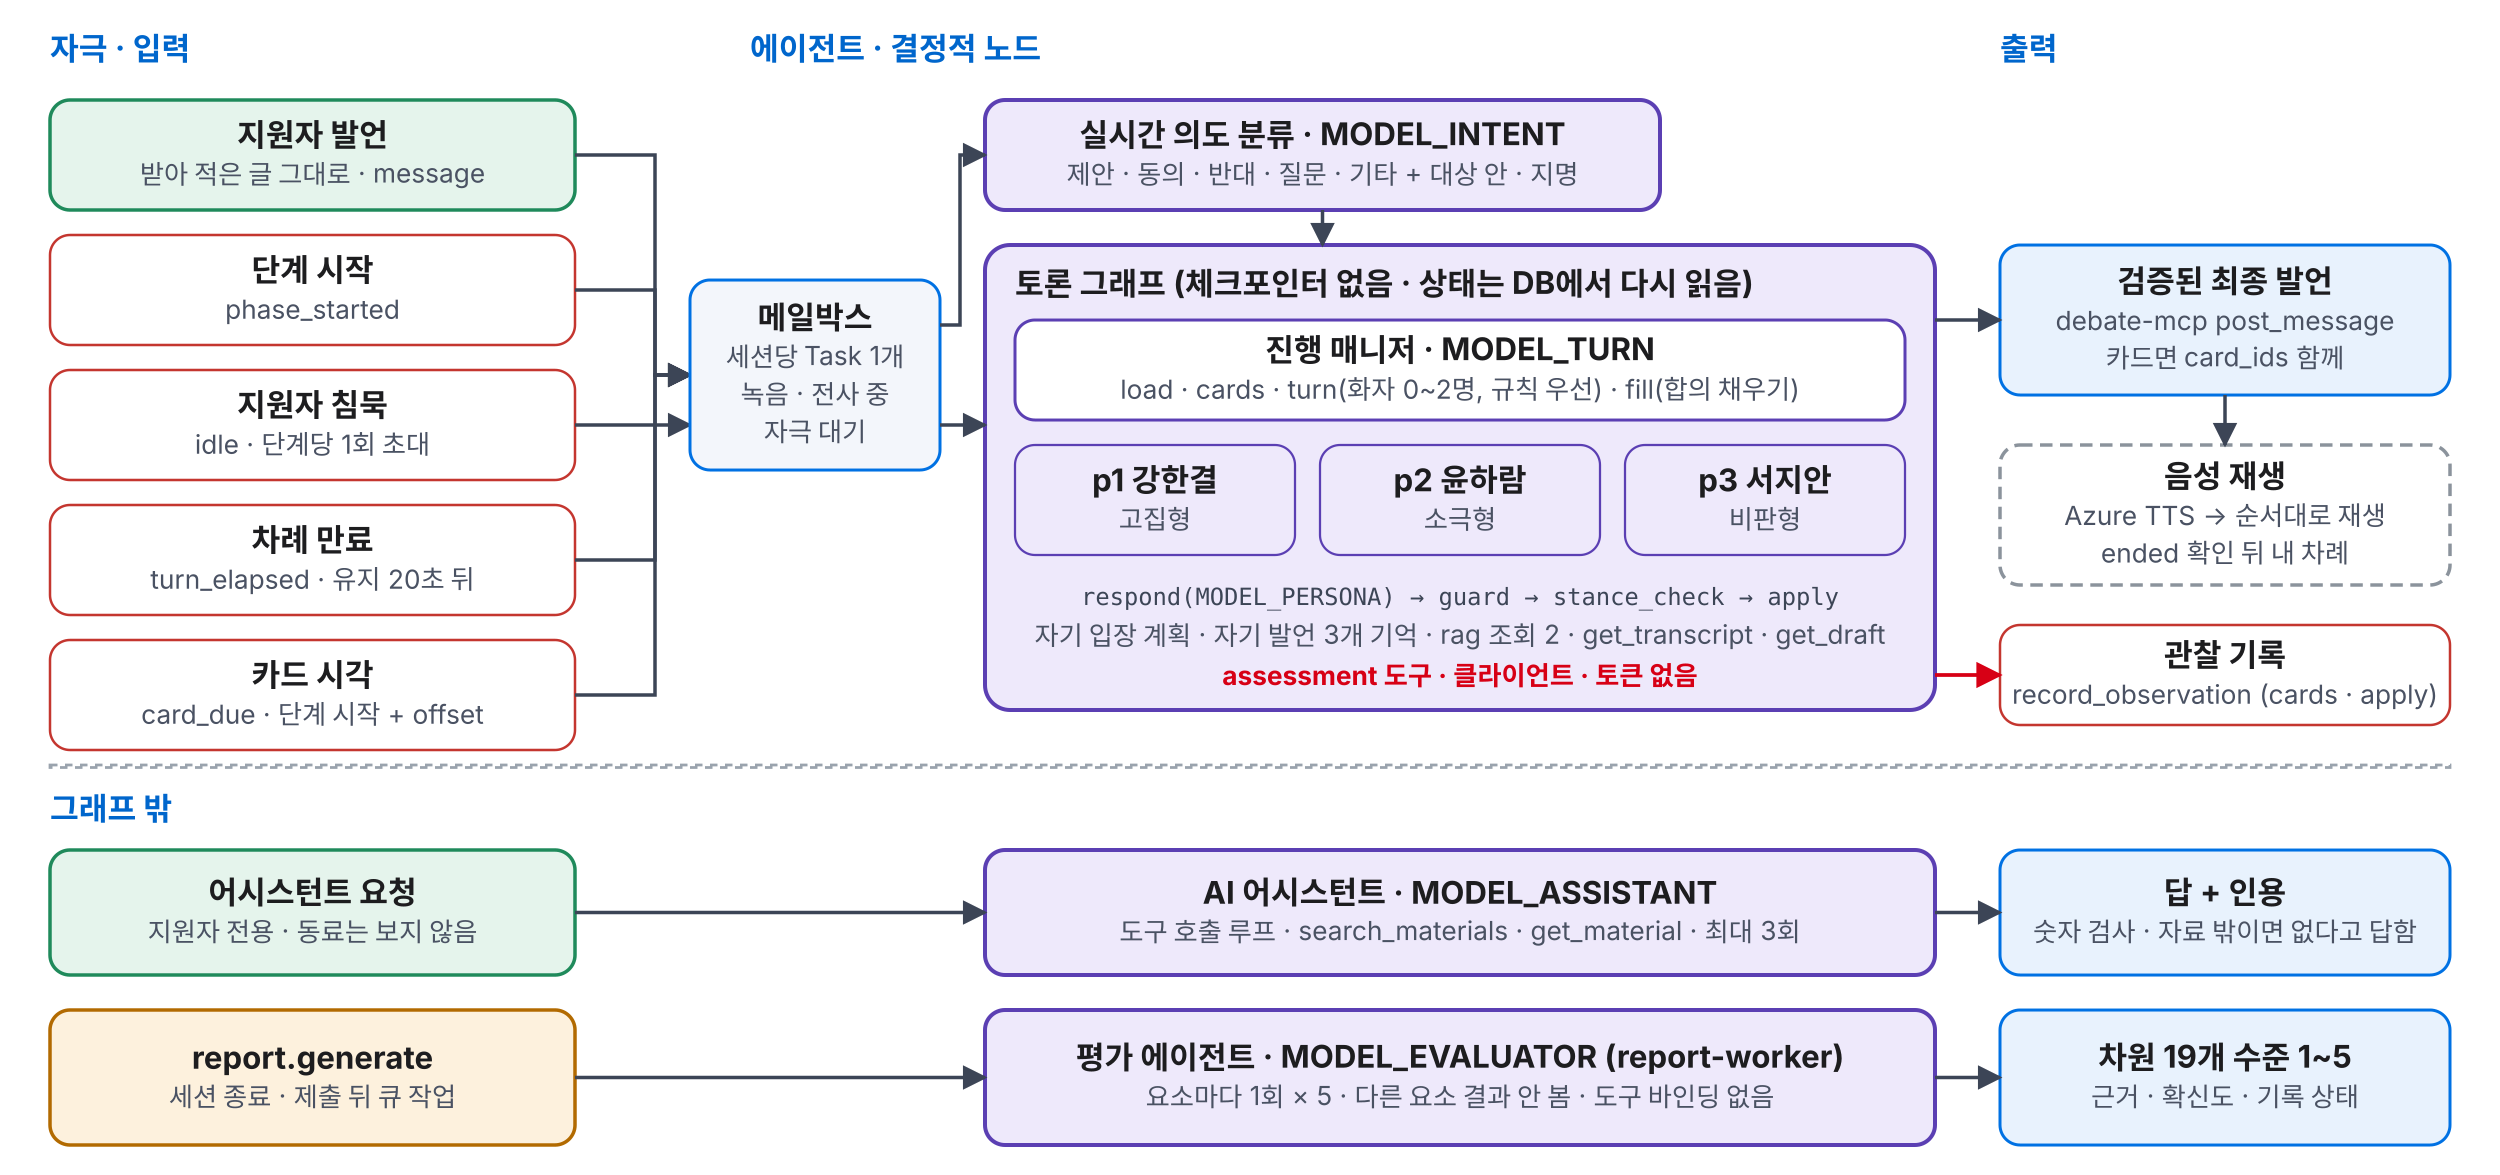
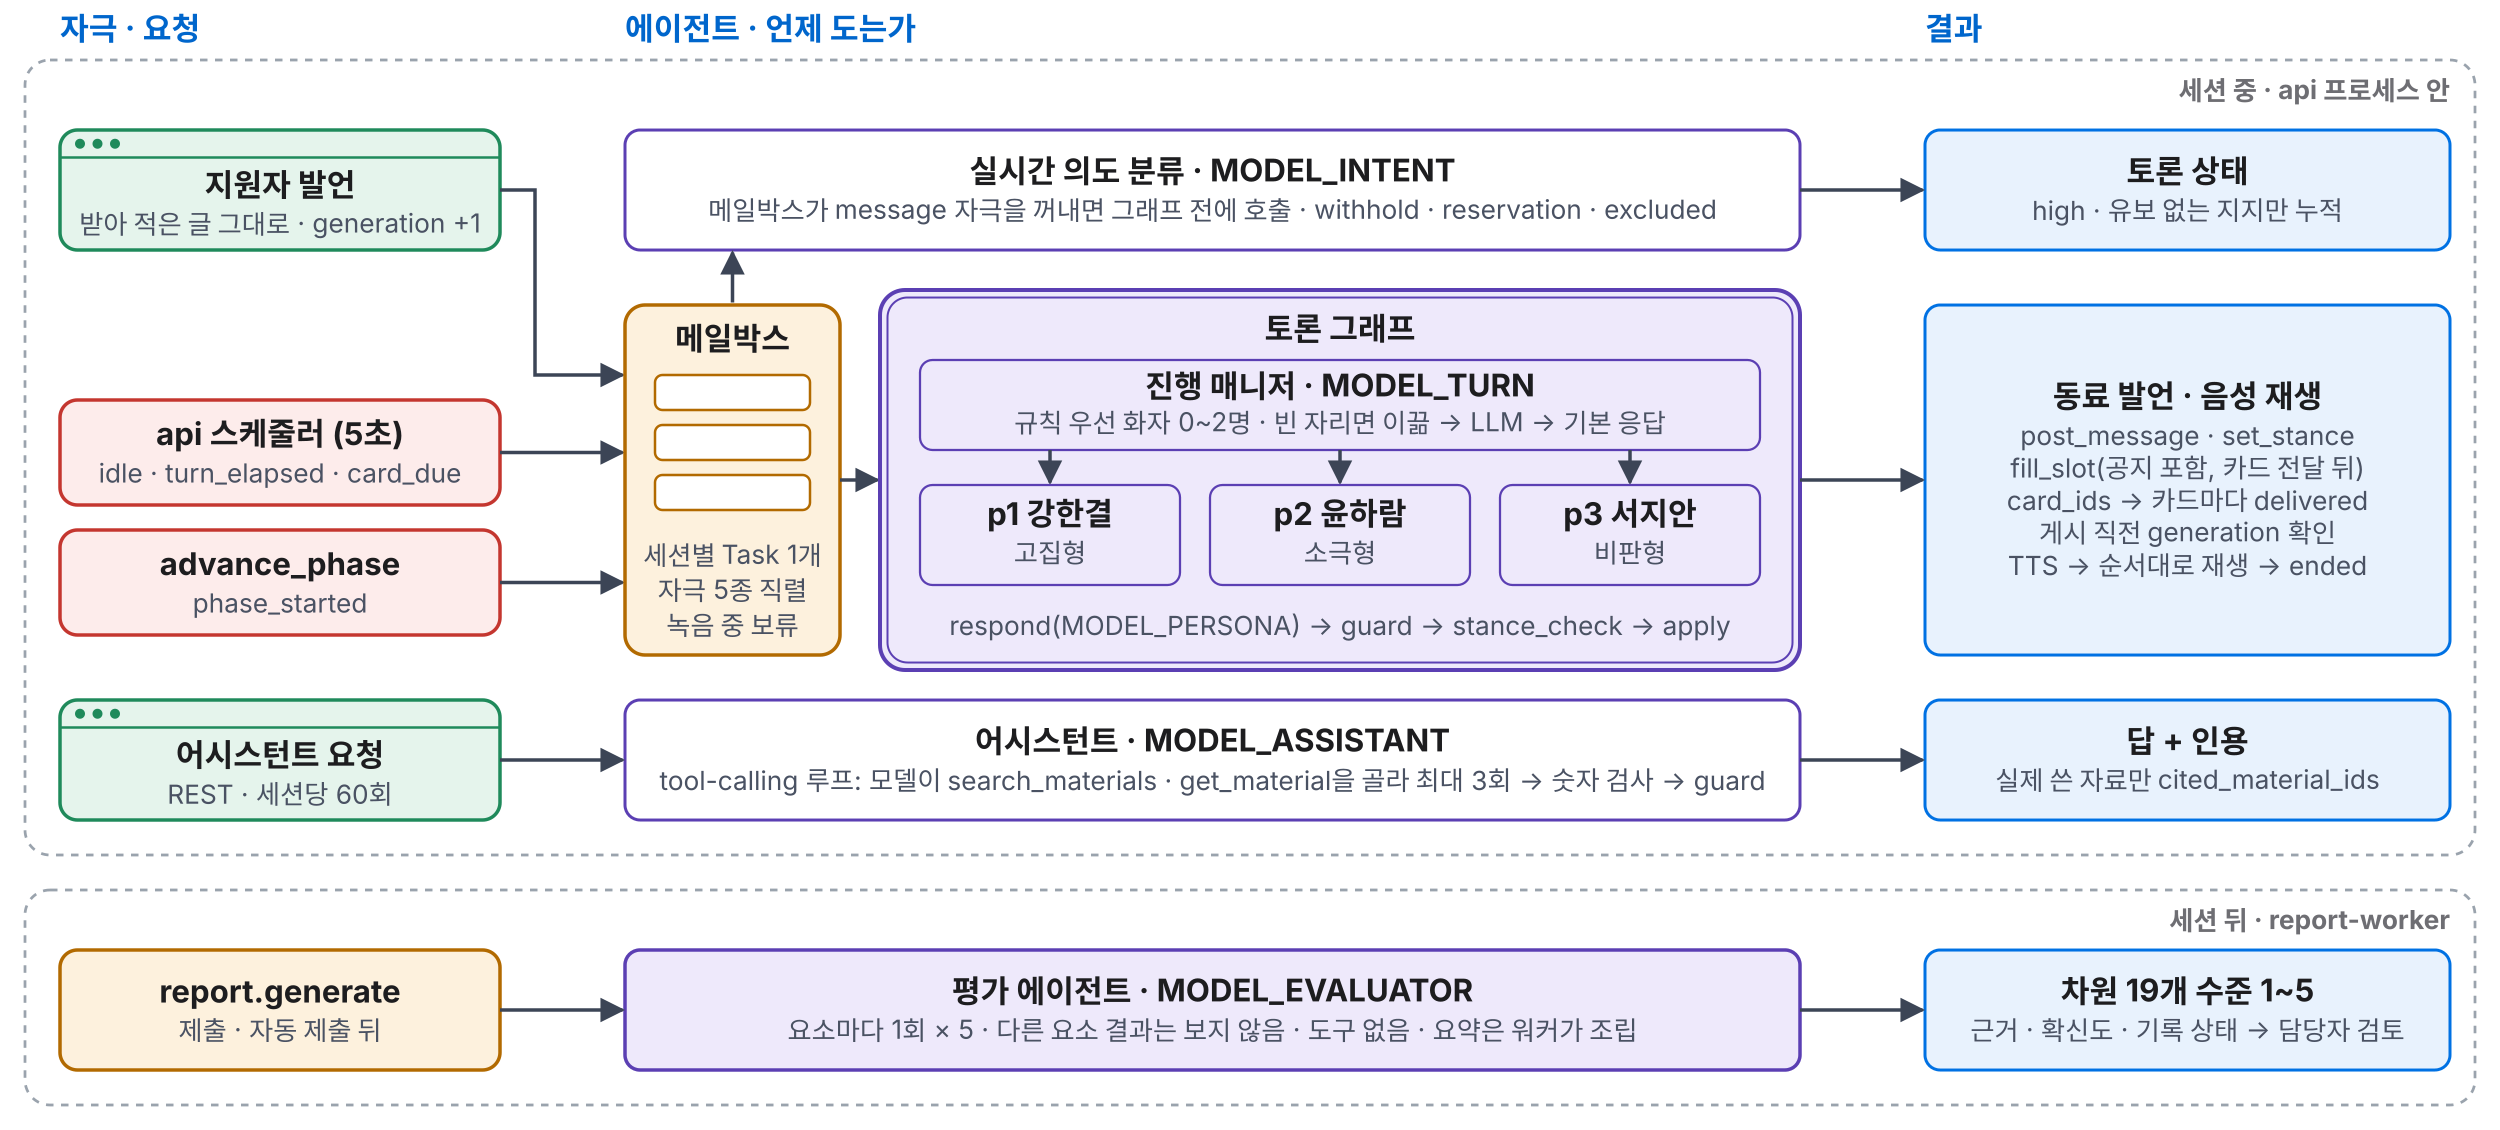
- <svg xmlns="http://www.w3.org/2000/svg" viewBox="0 0 1000 470" width="1000" height="470">
+ <svg xmlns="http://www.w3.org/2000/svg" viewBox="0 0 1000 452" width="1000" height="452">
  <style>
.b-seat{fill:#EEE9FB;stroke:#5B3FB3;stroke-width:.9}
.b-agentstep{fill:#EEE9FB;stroke:#5B3FB3;stroke-width:1.4}
.b-topic2{fill:#FFFFFF;stroke:#D2D2D7;stroke-width:1}
.edge-xd{stroke:#D70015;stroke-width:1.5;fill:none;stroke-dasharray:5 3}
.xmark{stroke:#D70015;stroke-width:2.6;fill:none;stroke-linecap:round}
text{font-family:"Pretendard",-apple-system,BlinkMacSystemFont,"Apple SD Gothic Neo","Noto Sans KR","Malgun Gothic",sans-serif;fill:#1D1D1F}
.t{font-size:12.5px;font-weight:700}
.s{font-size:10.5px;fill:#4A5263}
.tier{font-size:12.5px;font-weight:700;fill:#0066CC}
.mono{font-family:ui-monospace,"SF Mono",Menlo,Consolas,monospace;font-size:9.5px;fill:#3C4556}
.mono-s{font-family:ui-monospace,"SF Mono",Menlo,Consolas,monospace;font-size:8.6px;fill:#3C4556}
.lab{font-size:10.5px;fill:#2F3746}
.lab-t{font-size:10.5px;font-weight:700;fill:#1D1D1F}
.lab-b{font-size:10.5px;fill:#D70015;font-weight:700}
.lab-g{font-size:10.5px;fill:#6E6E73;font-weight:700}
.st{font-size:10px;font-weight:700;fill:#0066CC;font-family:ui-monospace,"SF Mono",Menlo,Consolas,monospace}
.numt{font-size:10px;font-weight:700;fill:#fff}
.halo{paint-order:stroke;stroke:#FFFFFF;stroke-width:3.2px;stroke-linejoin:round}
.numc{fill:#0071E3}
.edge{stroke:#3C4556;stroke-width:1.4;fill:none}
.edge-d{stroke:#3C4556;stroke-width:1.3;fill:none;stroke-dasharray:4 3}
.edge-x{stroke:#D70015;stroke-width:1.5;fill:none}
.ah{fill:#3C4556}
.ahx{fill:#D70015}
.aho{fill:none;stroke:#3C4556;stroke-width:1.5;stroke-linejoin:round}
.bnd{fill:none;stroke:#D70015;stroke-width:1.3;stroke-dasharray:7 4}
.lbnd{fill:none;stroke:#9AA3AD;stroke-width:1.1;stroke-dasharray:3 3}
.life{stroke:#9AA3AD;stroke-width:1;stroke-dasharray:4 4}
.b-web{fill:#E5F4EC;stroke:#1F8A5B;stroke-width:1.4}
.b-web-bar{stroke:#1F8A5B;stroke-width:1}
.b-web-dot{fill:#1F8A5B}
.b-api{fill:#FDECEB;stroke:#C4362F;stroke-width:1.4}
.b-in{fill:#FFFFFF;stroke:#C4362F;stroke-width:1}
.b-agent{fill:#EEE9FB;stroke:#5B3FB3;stroke-width:1.6}
.b-agent-in{fill:none;stroke:#5B3FB3;stroke-width:.8}
.b-mcp{fill:#E8F0FD;stroke:#2459B8;stroke-width:1.4}
.b-mq{fill:#FDF1DD;stroke:#B26A00;stroke-width:1.4}
.b-topic{fill:#FFFFFF;stroke:#B26A00;stroke-width:1}
.b-db{fill:#EEF0F3;stroke:#5F6873;stroke-width:1.4}
.b-ext{fill:#FFFFFF;stroke:#8B939C;stroke-width:1.4;stroke-dasharray:5 3}
.b-node{fill:#FFFFFF;stroke:#5F6873;stroke-width:1.3}
.node-top{fill:#F1F3F6}
.node-side{fill:#E3E7EC}
.b-step{fill:#F3F6FB;stroke:#0071E3;stroke-width:1.2}
.b-state{fill:#E8F2FD;stroke:#0071E3;stroke-width:1.2}
.b-note{fill:#FFFBEF;stroke:#E2CF9E;stroke-width:1}
.b-plug{fill:#FFFFFF;stroke:#5B3FB3;stroke-width:1.2}
.plug{stroke:#5B3FB3;stroke-width:1.3}
.plug-dot{fill:#5B3FB3}
.axis{stroke:#5F6873;stroke-width:1.2}
.tick{stroke:#9AA3AD;stroke-width:1}
.dot{fill:#0071E3}
.dot-rel{fill:#FFFFFF;stroke:#0071E3;stroke-width:1.5}
</style>
-   <rect width="1000" height="470" fill="#FFFFFF" />
+   <rect width="1000" height="452" fill="#FFFFFF" />
  <defs>
-     <marker id="mf" viewBox="0 0 10 10" refX="9" refY="5" markerWidth="7" markerHeight="7" orient="auto-start-reverse">
+     <marker id="mf-v2" viewBox="0 0 10 10" refX="9" refY="5" markerWidth="7" markerHeight="7" orient="auto-start-reverse">
      <path d="M0,0 L10,5 L0,10 z" class="ah" />
    </marker>
-     <marker id="mx" viewBox="0 0 10 10" refX="9" refY="5" markerWidth="7" markerHeight="7" orient="auto-start-reverse">
+     <marker id="mo-v2" viewBox="0 0 10 10" refX="9" refY="5" markerWidth="8" markerHeight="8" orient="auto-start-reverse">
+       <path d="M1,1 L9,5 L1,9" class="aho" />
+     </marker>
+     <marker id="mx-v2" viewBox="0 0 10 10" refX="9" refY="5" markerWidth="7" markerHeight="7" orient="auto-start-reverse">
      <path d="M0,0 L10,5 L0,10 z" class="ahx" />
    </marker>
  </defs>
-   <text x="20" y="24" text-anchor="start" class="tier">자극 · 입력</text>
-   <text x="300" y="24" text-anchor="start" class="tier">에이전트 · 결정적 노드</text>
-   <text x="800" y="24" text-anchor="start" class="tier">출력</text>
-   <rect x="20" y="40" width="210" height="44" rx="8" class="b-web" />
-   <text x="125.0" y="58.5" text-anchor="middle" class="t">지원자 발언</text>
-   <text x="125.0" y="73.5" text-anchor="middle" class="s">받아 적은 글 그대로 · message</text>
-   <path d="M230,62 L262,62 L262,150 L276,150" class="edge" marker-end="url(#mf)" />
-   <rect x="20" y="94" width="210" height="44" rx="8" class="b-in" />
-   <text x="125.0" y="112.5" text-anchor="middle" class="t">단계 시작</text>
-   <text x="125.0" y="127.5" text-anchor="middle" class="s">phase_started</text>
-   <path d="M230,116 L262,116 L262,150 L276,150" class="edge" marker-end="url(#mf)" />
-   <rect x="20" y="148" width="210" height="44" rx="8" class="b-in" />
-   <text x="125.0" y="166.5" text-anchor="middle" class="t">지원자 침묵</text>
-   <text x="125.0" y="181.5" text-anchor="middle" class="s">idle · 단계당 1회 초대</text>
-   <path d="M230,170 L276,170" class="edge" marker-end="url(#mf)" />
-   <rect x="20" y="202" width="210" height="44" rx="8" class="b-in" />
-   <text x="125.0" y="220.5" text-anchor="middle" class="t">차례 만료</text>
-   <text x="125.0" y="235.5" text-anchor="middle" class="s">turn_elapsed · 유지 20초 뒤</text>
-   <path d="M230,224 L262,224 L262,150 L276,150" class="edge" marker-end="url(#mf)" />
-   <rect x="20" y="256" width="210" height="44" rx="8" class="b-in" />
-   <text x="125.0" y="274.5" text-anchor="middle" class="t">카드 시각</text>
-   <text x="125.0" y="289.5" text-anchor="middle" class="s">card_due · 단계 시작 + offset</text>
-   <path d="M230,278 L262,278 L262,150 L276,150" class="edge" marker-end="url(#mf)" />
-   <rect x="276" y="112" width="100" height="76" rx="8" class="b-step" />
-   <text x="326.0" y="131.5" text-anchor="middle" class="t">메일박스</text>
-   <text x="326.0" y="146.5" text-anchor="middle" class="s">세션당 Task 1개</text>
-   <text x="326.0" y="161.5" text-anchor="middle" class="s">녹음 · 전사 중</text>
-   <text x="326.0" y="176.5" text-anchor="middle" class="s">자극 대기</text>
-   <rect x="394" y="40" width="270" height="44" rx="8" class="b-agent" />
-   <text x="529.0" y="58.5" text-anchor="middle" class="t">실시간 의도 분류 · MODEL_INTENT</text>
-   <text x="529.0" y="73.5" text-anchor="middle" class="s">제안 · 동의 · 반대 · 질문 · 기타 + 대상 안 · 지명</text>
-   <path d="M376,130 L384,130 L384,62 L394,62" class="edge" marker-end="url(#mf)" />
-   <rect x="394" y="98" width="380" height="186" rx="10" class="b-agent" />
-   <text x="406" y="118" text-anchor="start" class="t">토론 그래프 (체크포인터 없음 · 상태는 DB에서 다시 읽음)</text>
-   <rect x="406" y="128" width="356" height="40" rx="8" class="b-plug" />
-   <text x="584.0" y="144.5" text-anchor="middle" class="t">진행 매니저 · MODEL_TURN</text>
-   <text x="584.0" y="159.5" text-anchor="middle" class="s">load · cards · turn(화자 0~2명, 규칙 우선) · fill(합의 채우기)</text>
-   <rect x="406" y="178" width="112" height="44" rx="8" class="b-seat" />
-   <text x="462.0" y="196.5" text-anchor="middle" class="t">p1 강한결</text>
-   <text x="462.0" y="211.5" text-anchor="middle" class="s">고집형</text>
-   <rect x="528" y="178" width="112" height="44" rx="8" class="b-seat" />
-   <text x="584.0" y="196.5" text-anchor="middle" class="t">p2 윤하람</text>
-   <text x="584.0" y="211.5" text-anchor="middle" class="s">소극형</text>
-   <rect x="650" y="178" width="112" height="44" rx="8" class="b-seat" />
-   <text x="706.0" y="196.5" text-anchor="middle" class="t">p3 서지안</text>
-   <text x="706.0" y="211.5" text-anchor="middle" class="s">비판형</text>
-   <text x="584" y="242" text-anchor="middle" class="mono">respond(MODEL_PERSONA) → guard → stance_check → apply</text>
-   <text x="584" y="258" text-anchor="middle" class="s">자기 입장 계획 · 자기 발언 3개 기억 · rag 조회 2 · get_transcript · get_draft</text>
-   <text x="584" y="274" text-anchor="middle" class="lab-b">assessment 도구 · 클라이언트 · 토큰 없음</text>
-   <path d="M376,170 L394,170" class="edge" marker-end="url(#mf)" />
-   <path d="M529,84 L529,98" class="edge" marker-end="url(#mf)" />
-   <rect x="800" y="98" width="180" height="60" rx="8" class="b-state" />
-   <text x="890.0" y="117.0" text-anchor="middle" class="t">검증된 최종 발언</text>
-   <text x="890.0" y="132.0" text-anchor="middle" class="s">debate-mcp post_message</text>
-   <text x="890.0" y="147.0" text-anchor="middle" class="s">카드면 card_ids 함께</text>
-   <rect x="800" y="178" width="180" height="56" rx="8" class="b-ext" />
-   <text x="890.0" y="195.0" text-anchor="middle" class="t">음성 재생</text>
-   <text x="890.0" y="210.0" text-anchor="middle" class="s">Azure TTS → 순서대로 재생</text>
-   <text x="890.0" y="225.0" text-anchor="middle" class="s">ended 확인 뒤 내 차례</text>
-   <rect x="800" y="250" width="180" height="40" rx="8" class="b-in" />
-   <text x="890.0" y="266.5" text-anchor="middle" class="t">관찰 기록</text>
-   <text x="890.0" y="281.5" text-anchor="middle" class="s">record_observation (cards · apply)</text>
-   <path d="M774,128 L800,128" class="edge" marker-end="url(#mf)" />
-   <path d="M890,158 L890,178" class="edge" marker-end="url(#mf)" />
-   <path d="M774,270 L800,270" class="edge-x" marker-end="url(#mx)" />
-   <rect x="20" y="306" width="960" height="1" rx="0" class="lbnd" />
-   <text x="20" y="328" text-anchor="start" class="tier">그래프 밖</text>
-   <rect x="20" y="340" width="210" height="50" rx="8" class="b-web" />
-   <text x="125.0" y="361.5" text-anchor="middle" class="t">어시스턴트 요청</text>
-   <text x="125.0" y="376.5" text-anchor="middle" class="s">지원자 전용 · 동료는 보지 않음</text>
-   <rect x="394" y="340" width="380" height="50" rx="8" class="b-agent" />
-   <text x="584.0" y="361.5" text-anchor="middle" class="t">AI 어시스턴트 · MODEL_ASSISTANT</text>
-   <text x="584.0" y="376.5" text-anchor="middle" class="s">도구 호출 루프 · search_materials · get_material · 최대 3회</text>
-   <rect x="800" y="340" width="180" height="50" rx="8" class="b-state" />
-   <text x="890.0" y="361.5" text-anchor="middle" class="t">답 + 인용</text>
-   <text x="890.0" y="376.5" text-anchor="middle" class="s">숫자 검사 · 자료 밖이면 없다고 답함</text>
-   <path d="M230,365 L394,365" class="edge" marker-end="url(#mf)" />
-   <path d="M774,365 L800,365" class="edge" marker-end="url(#mf)" />
-   <rect x="20" y="404" width="210" height="54" rx="8" class="b-mq" />
-   <text x="125.0" y="427.5" text-anchor="middle" class="t">report.generate</text>
-   <text x="125.0" y="442.5" text-anchor="middle" class="s">세션 종료 · 제출 뒤 큐 작업</text>
-   <rect x="394" y="404" width="380" height="54" rx="8" class="b-agent" />
-   <text x="584.0" y="427.5" text-anchor="middle" class="t">평가 에이전트 · MODEL_EVALUATOR (report-worker)</text>
-   <text x="584.0" y="442.5" text-anchor="middle" class="s">요소마다 1회 × 5 · 다른 요소 결과 안 봄 · 도구 바인딩 없음</text>
-   <rect x="800" y="404" width="180" height="54" rx="8" class="b-state" />
-   <text x="890.0" y="427.5" text-anchor="middle" class="t">차원 19개 수준 1~5</text>
-   <text x="890.0" y="442.5" text-anchor="middle" class="s">근거 · 확신도 · 기록 상태</text>
-   <path d="M230,431 L394,431" class="edge" marker-end="url(#mf)" />
-   <path d="M774,431 L800,431" class="edge" marker-end="url(#mf)" />
+   <text x="24.0" y="16.0" text-anchor="start" class="tier">자극 · 요청</text>
+   <text x="250.0" y="16.0" text-anchor="start" class="tier">에이전트 · 언제 도는가</text>
+   <text x="770.0" y="16.0" text-anchor="start" class="tier">결과</text>
+   <rect x="10" y="24" width="980" height="318" rx="10" class="lbnd" />
+   <text x="980.0" y="40.0" text-anchor="end" class="lab-g">세션 중 · api 프로세스 안</text>
+   <rect x="24" y="52" width="176" height="48" rx="7" class="b-web" />
+   <line x1="24" y1="63" x2="200" y2="63" class="b-web-bar" />
+   <circle cx="32" cy="57.5" r="2" class="b-web-dot" />
+   <circle cx="39" cy="57.5" r="2" class="b-web-dot" />
+   <circle cx="46" cy="57.5" r="2" class="b-web-dot" />
+   <text x="112.0" y="78.5" text-anchor="middle" class="t">지원자 발언</text>
+   <text x="112.0" y="93.5" text-anchor="middle" class="s">받아 적은 글 그대로 · generation +1</text>
+   <rect x="250" y="52" width="470" height="48" rx="6" class="b-plug" />
+   <text x="485.0" y="73.0" text-anchor="middle" class="t">실시간 의도 분류 · MODEL_INTENT</text>
+   <text x="485.0" y="88.0" text-anchor="middle" class="s">메일박스가 message 자극을 꺼내면 그래프 전에 호출 · withhold · reservation · excluded</text>
+   <rect x="770" y="52" width="210" height="48" rx="6" class="b-state" />
+   <text x="875.0" y="73.0" text-anchor="middle" class="t">토론 상태</text>
+   <text x="875.0" y="88.0" text-anchor="middle" class="s">high · 유보 없는 지지만 누적</text>
+   <line x1="293" y1="121" x2="293" y2="101" class="edge" marker-end="url(#mf-v2)" />
+   <line x1="720" y1="76" x2="769" y2="76" class="edge" marker-end="url(#mf-v2)" />
+   <polyline points="200,76 214,76 214,150 249,150" class="edge" marker-end="url(#mf-v2)" />
+   <rect x="24" y="160" width="176" height="42" rx="7" class="b-api" />
+   <text x="112.0" y="178.0" text-anchor="middle" class="t">api 스케줄러 (5초)</text>
+   <text x="112.0" y="193.0" text-anchor="middle" class="s">idle · turn_elapsed · card_due</text>
+   <rect x="24" y="212" width="176" height="42" rx="7" class="b-api" />
+   <text x="112.0" y="230.0" text-anchor="middle" class="t">advance_phase</text>
+   <text x="112.0" y="245.0" text-anchor="middle" class="s">phase_started</text>
+   <line x1="200" y1="181" x2="249" y2="181" class="edge" marker-end="url(#mf-v2)" />
+   <line x1="200" y1="233" x2="249" y2="233" class="edge" marker-end="url(#mf-v2)" />
+   <rect x="250" y="122" width="86" height="140" rx="8" class="b-mq" />
+   <text x="293.0" y="140.0" text-anchor="middle" class="t">메일박스</text>
+   <rect x="262" y="150" width="62" height="14" rx="3" class="b-topic" />
+   <rect x="262" y="170" width="62" height="14" rx="3" class="b-topic" />
+   <rect x="262" y="190" width="62" height="14" rx="3" class="b-topic" />
+   <text x="293.0" y="226.0" text-anchor="middle" class="s">세션별 Task 1개</text>
+   <text x="293.0" y="240.0" text-anchor="middle" class="s">자극 5종 직렬</text>
+   <text x="293.0" y="254.0" text-anchor="middle" class="s">녹음 중 보류</text>
+   <line x1="336" y1="192" x2="351" y2="192" class="edge" marker-end="url(#mf-v2)" />
+   <rect x="352" y="116" width="368" height="152" rx="10" class="b-agent" />
+   <rect x="355" y="119" width="362" height="146" rx="8" class="b-agent-in" />
+   <text x="536.0" y="136.0" text-anchor="middle" class="t">토론 그래프</text>
+   <rect x="368" y="144" width="336" height="36" rx="5" class="b-seat" />
+   <text x="536.0" y="159.0" text-anchor="middle" class="t">진행 매니저 · MODEL_TURN</text>
+   <text x="536.0" y="173.0" text-anchor="middle" class="s">규칙 우선 화자 0~2명 · 빈 자리면 이끎 → LLM → 기본 응답</text>
+   <line x1="420" y1="180" x2="420" y2="193" class="edge" marker-end="url(#mf-v2)" />
+   <rect x="368" y="194" width="104" height="40" rx="5" class="b-seat" />
+   <text x="420.0" y="210.0" text-anchor="middle" class="t">p1 강한결</text>
+   <text x="420.0" y="225.0" text-anchor="middle" class="s">고집형</text>
+   <line x1="536" y1="180" x2="536" y2="193" class="edge" marker-end="url(#mf-v2)" />
+   <rect x="484" y="194" width="104" height="40" rx="5" class="b-seat" />
+   <text x="536.0" y="210.0" text-anchor="middle" class="t">p2 윤하람</text>
+   <text x="536.0" y="225.0" text-anchor="middle" class="s">소극형</text>
+   <line x1="652" y1="180" x2="652" y2="193" class="edge" marker-end="url(#mf-v2)" />
+   <rect x="600" y="194" width="104" height="40" rx="5" class="b-seat" />
+   <text x="652.0" y="210.0" text-anchor="middle" class="t">p3 서지안</text>
+   <text x="652.0" y="225.0" text-anchor="middle" class="s">비판형</text>
+   <text x="536.0" y="254.0" text-anchor="middle" class="s">respond(MODEL_PERSONA) → guard → stance_check → apply</text>
+   <rect x="770" y="122" width="210" height="140" rx="6" class="b-state" />
+   <text x="875.0" y="163.0" text-anchor="middle" class="t">동료 발언 · 음성 재생</text>
+   <text x="875.0" y="178.0" text-anchor="middle" class="s">post_message · set_stance</text>
+   <text x="875.0" y="191.0" text-anchor="middle" class="s">fill_slot(공지 포함, 카드 전달 뒤)</text>
+   <text x="875.0" y="204.0" text-anchor="middle" class="s">card_ids → 카드마다 delivered</text>
+   <text x="875.0" y="217.0" text-anchor="middle" class="s">게시 직전 generation 확인</text>
+   <text x="875.0" y="230.0" text-anchor="middle" class="s">TTS → 순서대로 재생 → ended</text>
+   <line x1="720" y1="192" x2="769" y2="192" class="edge" marker-end="url(#mf-v2)" />
+   <rect x="24" y="280" width="176" height="48" rx="7" class="b-web" />
+   <line x1="24" y1="291" x2="200" y2="291" class="b-web-bar" />
+   <circle cx="32" cy="285.5" r="2" class="b-web-dot" />
+   <circle cx="39" cy="285.5" r="2" class="b-web-dot" />
+   <circle cx="46" cy="285.5" r="2" class="b-web-dot" />
+   <text x="112.0" y="306.5" text-anchor="middle" class="t">어시스턴트 요청</text>
+   <text x="112.0" y="321.5" text-anchor="middle" class="s">REST · 세션당 60회</text>
+   <rect x="250" y="280" width="470" height="48" rx="6" class="b-plug" />
+   <text x="485.0" y="301.0" text-anchor="middle" class="t">어시스턴트 · MODEL_ASSISTANT</text>
+   <text x="485.0" y="316.0" text-anchor="middle" class="s">tool-calling 루프: 모델이 search_materials · get_material을 골라 최대 3회 → 숫자 검사 → guard</text>
+   <rect x="770" y="280" width="210" height="48" rx="6" class="b-state" />
+   <text x="875.0" y="301.0" text-anchor="middle" class="t">답 + 인용</text>
+   <text x="875.0" y="316.0" text-anchor="middle" class="s">실제 쓴 자료만 cited_material_ids</text>
+   <line x1="200" y1="304" x2="249" y2="304" class="edge" marker-end="url(#mf-v2)" />
+   <line x1="720" y1="304" x2="769" y2="304" class="edge" marker-end="url(#mf-v2)" />
+   <rect x="10" y="356" width="980" height="86" rx="10" class="lbnd" />
+   <text x="980.0" y="372.0" text-anchor="end" class="lab-g">세션 뒤 · report-worker</text>
+   <rect x="24" y="380" width="176" height="48" rx="7" class="b-mq" />
+   <text x="112.0" y="401.0" text-anchor="middle" class="t">report.generate</text>
+   <text x="112.0" y="416.0" text-anchor="middle" class="s">제출 · 자동 제출 뒤</text>
+   <rect x="250" y="380" width="470" height="48" rx="6" class="b-agentstep" />
+   <text x="485.0" y="401.0" text-anchor="middle" class="t">평가 에이전트 · MODEL_EVALUATOR</text>
+   <text x="485.0" y="416.0" text-anchor="middle" class="s">요소마다 1회 × 5 · 다른 요소 결과는 보지 않음 · 도구 없음 · 요약은 워커가 조립</text>
+   <rect x="770" y="380" width="210" height="48" rx="6" class="b-state" />
+   <text x="875.0" y="401.0" text-anchor="middle" class="t">차원 19개 수준 1~5</text>
+   <text x="875.0" y="416.0" text-anchor="middle" class="s">근거 · 확신도 · 기록 상태 → 담당자 검토</text>
+   <line x1="200" y1="404" x2="249" y2="404" class="edge" marker-end="url(#mf-v2)" />
+   <line x1="720" y1="404" x2="769" y2="404" class="edge" marker-end="url(#mf-v2)" />
</svg>
